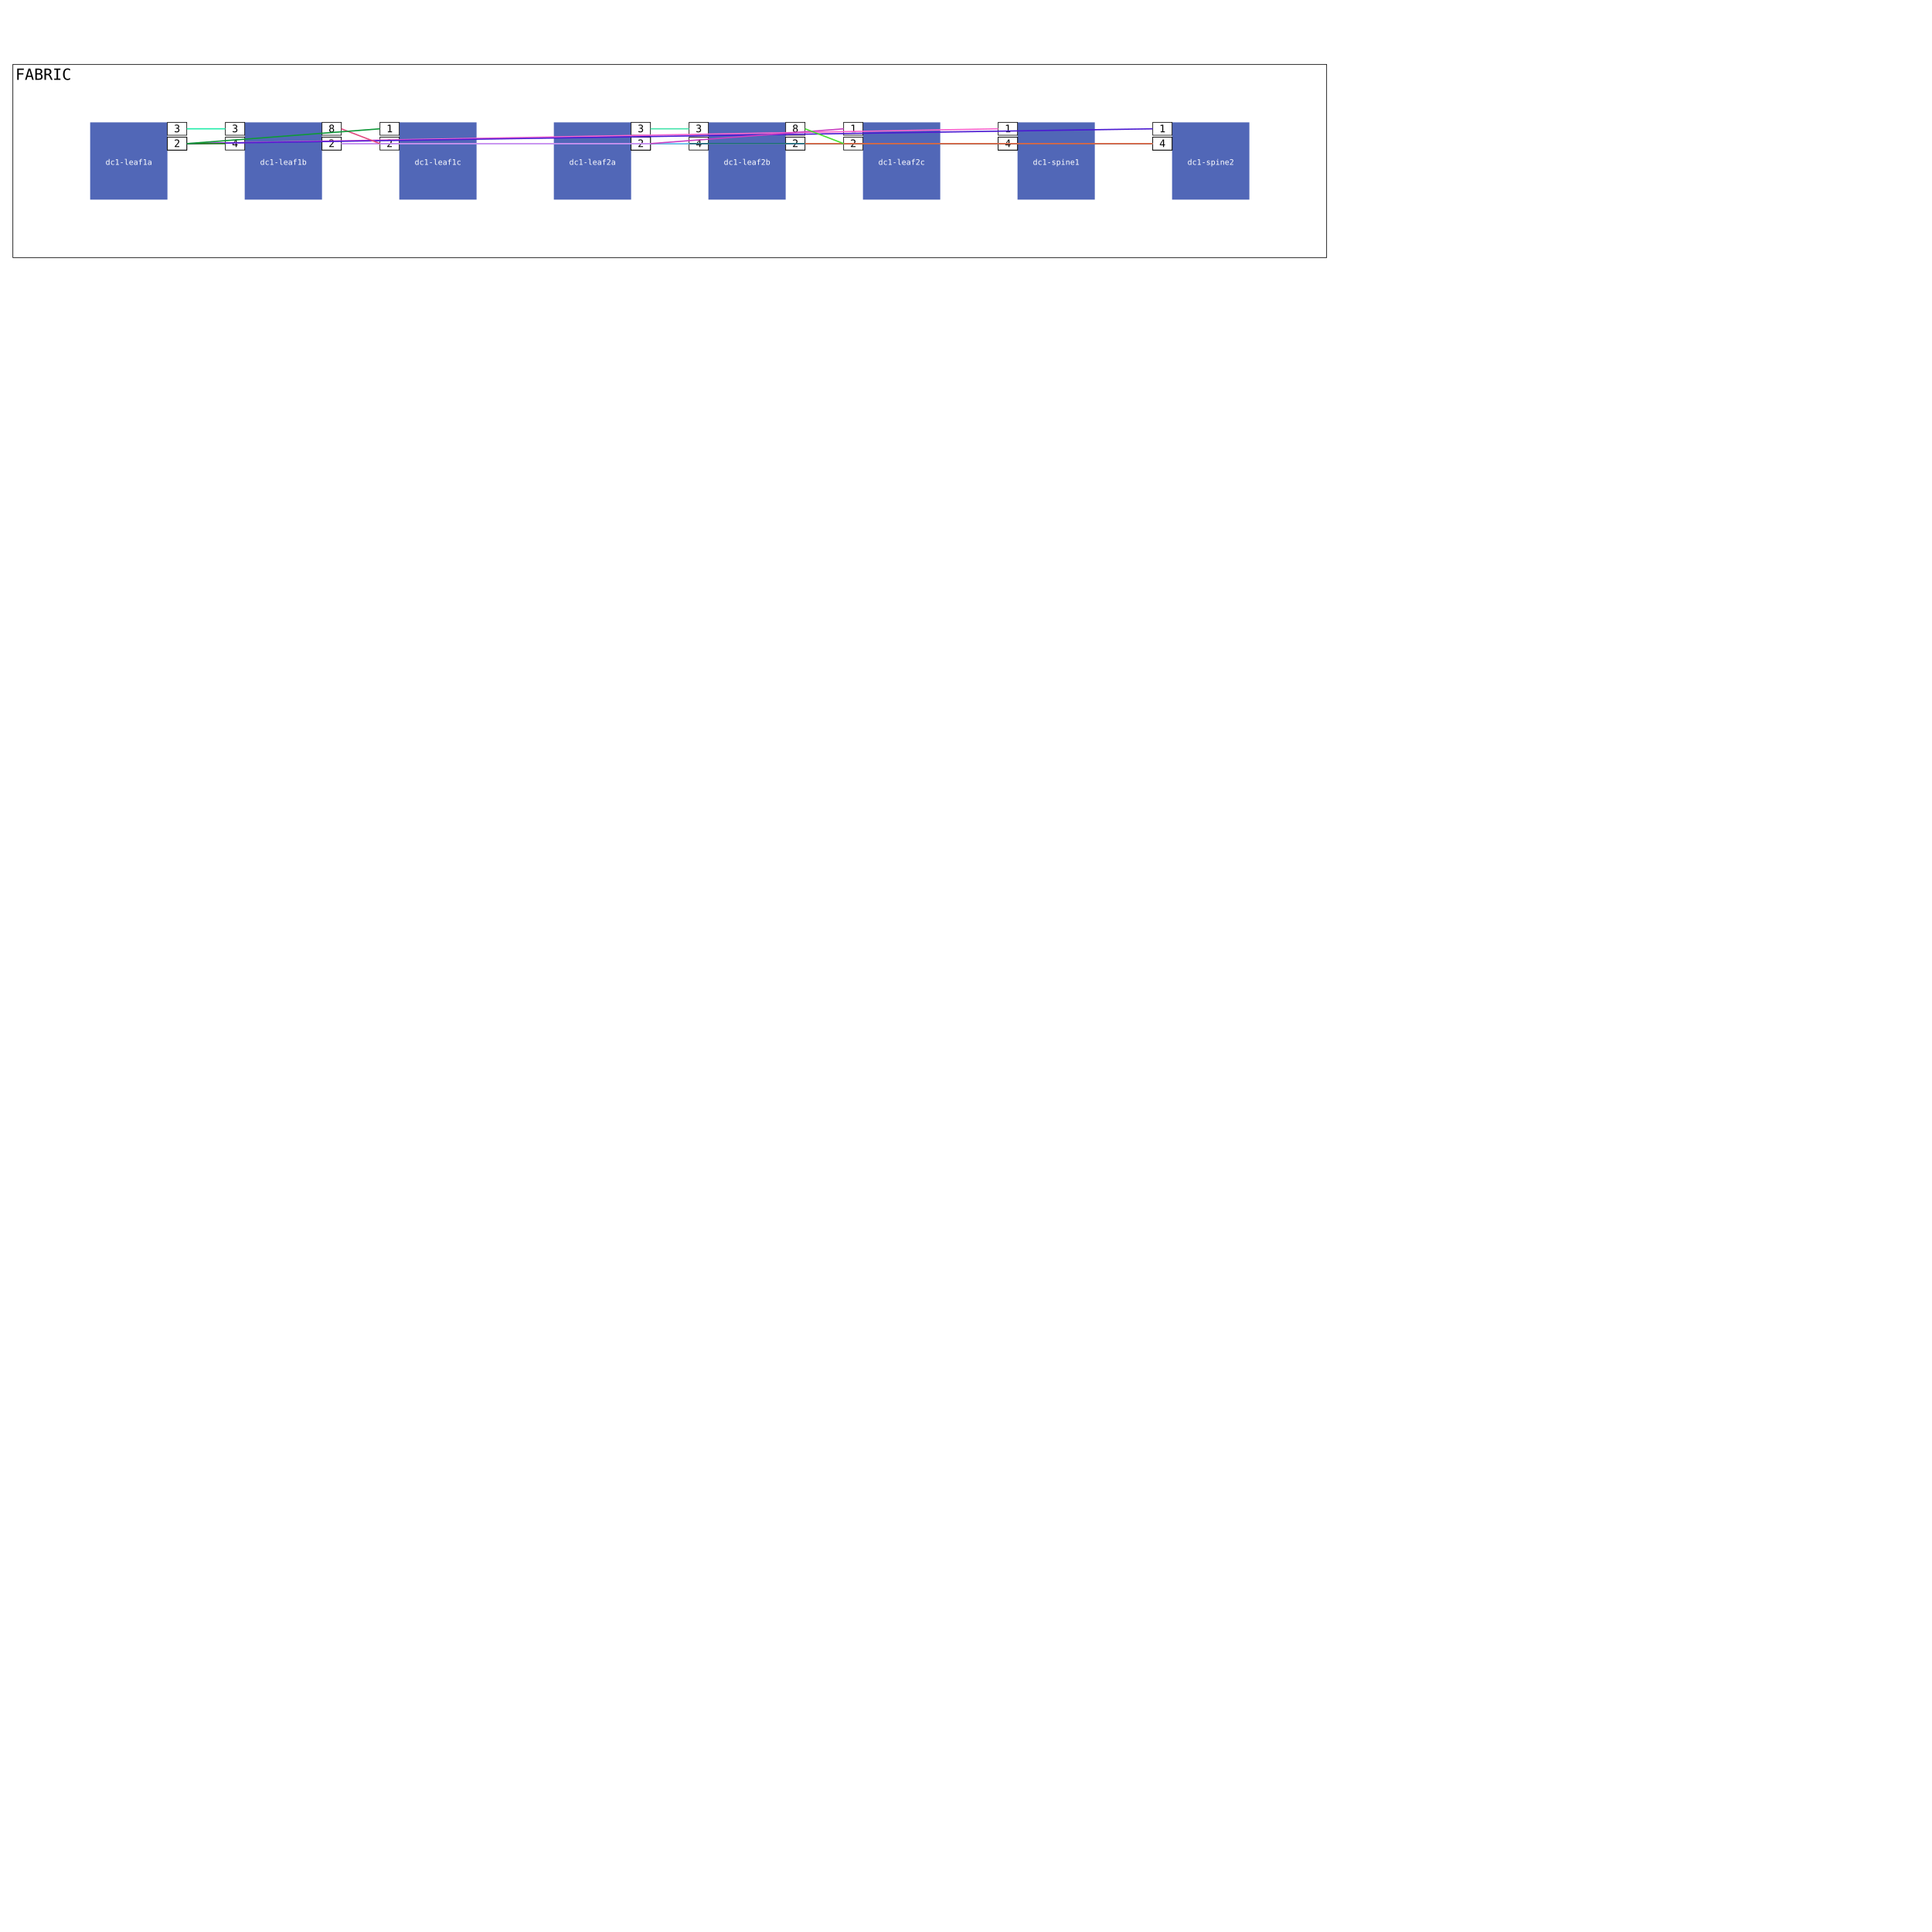
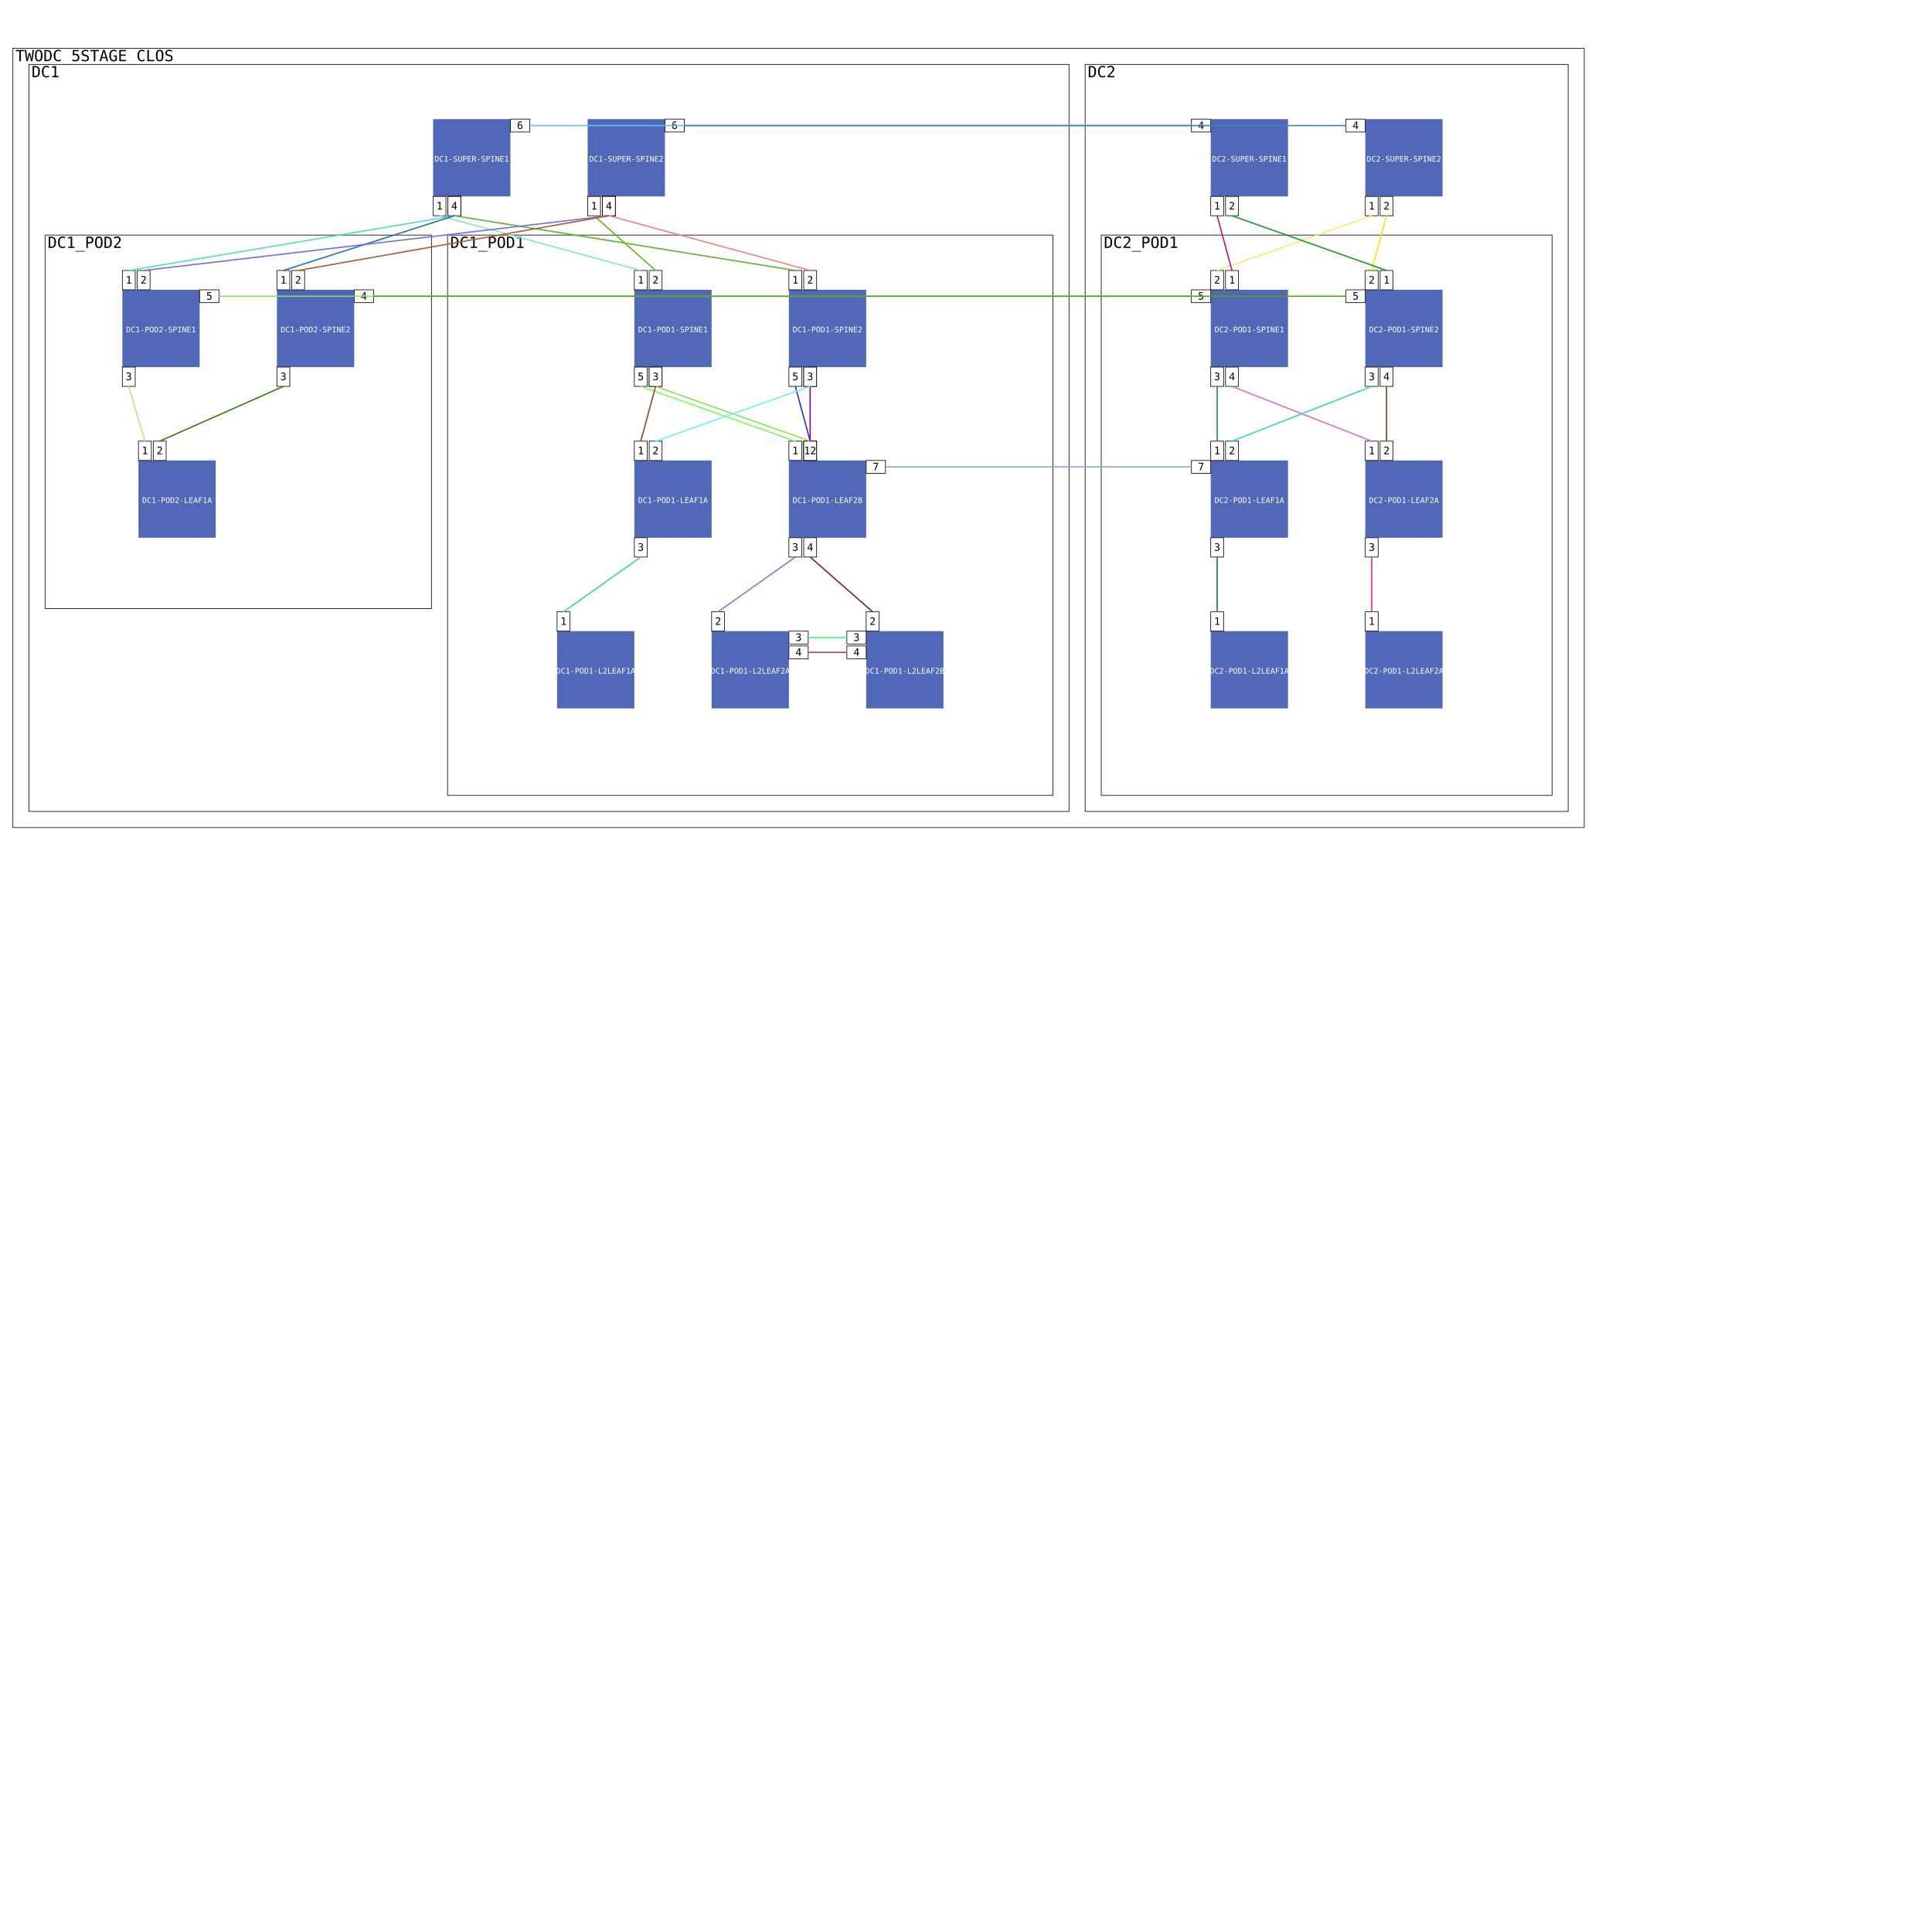
<svg xmlns="http://www.w3.org/2000/svg" width="786" height="786.0" viewBox="0 -3000 3000 3000" font-family="monospace">
  <defs>
</defs>
  <rect x="0" y="-3000" width="3000" height="3000" fill="white" />
-   <rect x="20" y="-2900.0" width="2040" height="300.0" stroke="black" fill="white" />
-   <text x="24" y="-2876" font-size="24" fill="black" dy="0em">FABRIC</text>
-   <rect x="140.0" y="-2810.0" width="120" height="120" fill="#5167B7" text="dc1-leaf1a" />
-   <text x="200.0" y="-2744.0" font-size="12" fill="white" text-anchor="middle" dy="0em">dc1-leaf1a</text>
-   <rect x="380.0" y="-2810.0" width="120" height="120" fill="#5167B7" text="dc1-leaf1b" />
-   <text x="440.0" y="-2744.0" font-size="12" fill="white" text-anchor="middle" dy="0em">dc1-leaf1b</text>
-   <rect x="620.0" y="-2810.0" width="120" height="120" fill="#5167B7" text="dc1-leaf1c" />
-   <text x="680.0" y="-2744.0" font-size="12" fill="white" text-anchor="middle" dy="0em">dc1-leaf1c</text>
-   <rect x="860.0" y="-2810.0" width="120" height="120" fill="#5167B7" text="dc1-leaf2a" />
-   <text x="920.0" y="-2744.0" font-size="12" fill="white" text-anchor="middle" dy="0em">dc1-leaf2a</text>
-   <rect x="1100.0" y="-2810.0" width="120" height="120" fill="#5167B7" text="dc1-leaf2b" />
-   <text x="1160.0" y="-2744.0" font-size="12" fill="white" text-anchor="middle" dy="0em">dc1-leaf2b</text>
-   <rect x="1340.0" y="-2810.0" width="120" height="120" fill="#5167B7" text="dc1-leaf2c" />
-   <text x="1400.0" y="-2744.0" font-size="12" fill="white" text-anchor="middle" dy="0em">dc1-leaf2c</text>
-   <rect x="1580.0" y="-2810.0" width="120" height="120" fill="#5167B7" text="dc1-spine1" />
-   <text x="1640.0" y="-2744.0" font-size="12" fill="white" text-anchor="middle" dy="0em">dc1-spine1</text>
-   <rect x="1820.0" y="-2810.0" width="120" height="120" fill="#5167B7" text="dc1-spine2" />
-   <text x="1880.0" y="-2744.0" font-size="12" fill="white" text-anchor="middle" dy="0em">dc1-spine2</text>
-   <rect x="1550.0" y="-2810.0" width="30" height="20" fill="white" stroke="black" />
-   <text x="1565.0" y="-2794.667" font-size="16" fill="black" text-anchor="middle" dy="0em">1</text>
-   <rect x="1550.0" y="-2787.0" width="30" height="20" fill="white" stroke="black" />
-   <text x="1565.0" y="-2771.667" font-size="16" fill="black" text-anchor="middle" dy="0em">2</text>
-   <rect x="1550.0" y="-2787.0" width="30" height="20" fill="white" stroke="black" />
-   <text x="1565.0" y="-2771.667" font-size="16" fill="black" text-anchor="middle" dy="0em">3</text>
-   <rect x="1550.0" y="-2787.0" width="30" height="20" fill="white" stroke="black" />
-   <text x="1565.0" y="-2771.667" font-size="16" fill="black" text-anchor="middle" dy="0em">4</text>
-   <rect x="1790.0" y="-2810.0" width="30" height="20" fill="white" stroke="black" />
-   <text x="1805.0" y="-2794.667" font-size="16" fill="black" text-anchor="middle" dy="0em">1</text>
-   <rect x="1790.0" y="-2787.0" width="30" height="20" fill="white" stroke="black" />
-   <text x="1805.0" y="-2771.667" font-size="16" fill="black" text-anchor="middle" dy="0em">2</text>
-   <rect x="1790.0" y="-2787.0" width="30" height="20" fill="white" stroke="black" />
-   <text x="1805.0" y="-2771.667" font-size="16" fill="black" text-anchor="middle" dy="0em">3</text>
-   <rect x="1790.0" y="-2787.0" width="30" height="20" fill="white" stroke="black" />
-   <text x="1805.0" y="-2771.667" font-size="16" fill="black" text-anchor="middle" dy="0em">4</text>
-   <rect x="500.0" y="-2810.0" width="30" height="20" fill="white" stroke="black" />
-   <text x="515.0" y="-2794.667" font-size="16" fill="black" text-anchor="middle" dy="0em">8</text>
-   <rect x="500.0" y="-2787.0" width="30" height="20" fill="white" stroke="black" />
-   <text x="515.0" y="-2771.667" font-size="16" fill="black" text-anchor="middle" dy="0em">1</text>
-   <rect x="500.0" y="-2787.0" width="30" height="20" fill="white" stroke="black" />
-   <text x="515.0" y="-2771.667" font-size="16" fill="black" text-anchor="middle" dy="0em">2</text>
-   <rect x="350.0" y="-2810.0" width="30" height="20" fill="white" stroke="black" />
-   <text x="365.0" y="-2794.667" font-size="16" fill="black" text-anchor="middle" dy="0em">3</text>
-   <rect x="350.0" y="-2787.0" width="30" height="20" fill="white" stroke="black" />
-   <text x="365.0" y="-2771.667" font-size="16" fill="black" text-anchor="middle" dy="0em">4</text>
-   <rect x="590.0" y="-2810.0" width="30" height="20" fill="white" stroke="black" />
-   <text x="605.0" y="-2794.667" font-size="16" fill="black" text-anchor="middle" dy="0em">1</text>
-   <rect x="590.0" y="-2787.0" width="30" height="20" fill="white" stroke="black" />
-   <text x="605.0" y="-2771.667" font-size="16" fill="black" text-anchor="middle" dy="0em">2</text>
-   <rect x="260.0" y="-2810.0" width="30" height="20" fill="white" stroke="black" />
-   <text x="275.0" y="-2794.667" font-size="16" fill="black" text-anchor="middle" dy="0em">3</text>
-   <rect x="260.0" y="-2787.0" width="30" height="20" fill="white" stroke="black" />
-   <text x="275.0" y="-2771.667" font-size="16" fill="black" text-anchor="middle" dy="0em">4</text>
-   <rect x="260.0" y="-2787.0" width="30" height="20" fill="white" stroke="black" />
-   <text x="275.0" y="-2771.667" font-size="16" fill="black" text-anchor="middle" dy="0em">8</text>
-   <rect x="260.0" y="-2787.0" width="30" height="20" fill="white" stroke="black" />
-   <text x="275.0" y="-2771.667" font-size="16" fill="black" text-anchor="middle" dy="0em">1</text>
-   <rect x="260.0" y="-2787.0" width="30" height="20" fill="white" stroke="black" />
-   <text x="275.0" y="-2771.667" font-size="16" fill="black" text-anchor="middle" dy="0em">2</text>
-   <rect x="980.0" y="-2810.0" width="30" height="20" fill="white" stroke="black" />
-   <text x="995.0" y="-2794.667" font-size="16" fill="black" text-anchor="middle" dy="0em">3</text>
-   <rect x="980.0" y="-2787.0" width="30" height="20" fill="white" stroke="black" />
-   <text x="995.0" y="-2771.667" font-size="16" fill="black" text-anchor="middle" dy="0em">4</text>
-   <rect x="980.0" y="-2787.0" width="30" height="20" fill="white" stroke="black" />
-   <text x="995.0" y="-2771.667" font-size="16" fill="black" text-anchor="middle" dy="0em">8</text>
-   <rect x="980.0" y="-2787.0" width="30" height="20" fill="white" stroke="black" />
-   <text x="995.0" y="-2771.667" font-size="16" fill="black" text-anchor="middle" dy="0em">1</text>
-   <rect x="980.0" y="-2787.0" width="30" height="20" fill="white" stroke="black" />
-   <text x="995.0" y="-2771.667" font-size="16" fill="black" text-anchor="middle" dy="0em">2</text>
-   <rect x="1220.0" y="-2810.0" width="30" height="20" fill="white" stroke="black" />
-   <text x="1235.0" y="-2794.667" font-size="16" fill="black" text-anchor="middle" dy="0em">8</text>
-   <rect x="1220.0" y="-2787.0" width="30" height="20" fill="white" stroke="black" />
-   <text x="1235.0" y="-2771.667" font-size="16" fill="black" text-anchor="middle" dy="0em">1</text>
-   <rect x="1220.0" y="-2787.0" width="30" height="20" fill="white" stroke="black" />
-   <text x="1235.0" y="-2771.667" font-size="16" fill="black" text-anchor="middle" dy="0em">2</text>
-   <rect x="1070.0" y="-2810.0" width="30" height="20" fill="white" stroke="black" />
-   <text x="1085.0" y="-2794.667" font-size="16" fill="black" text-anchor="middle" dy="0em">3</text>
-   <rect x="1070.0" y="-2787.0" width="30" height="20" fill="white" stroke="black" />
-   <text x="1085.0" y="-2771.667" font-size="16" fill="black" text-anchor="middle" dy="0em">4</text>
-   <rect x="1310.0" y="-2810.0" width="30" height="20" fill="white" stroke="black" />
-   <text x="1325.0" y="-2794.667" font-size="16" fill="black" text-anchor="middle" dy="0em">1</text>
-   <rect x="1310.0" y="-2787.0" width="30" height="20" fill="white" stroke="black" />
-   <text x="1325.0" y="-2771.667" font-size="16" fill="black" text-anchor="middle" dy="0em">2</text>
-   <path d="M1550.0,-2800.0 L290.0,-2777.0" stroke="hsl(318,96%,69%)" stroke-width="2" />
-   <path d="M1550.0,-2777.0 L530.0,-2777.0" stroke="hsl(226,53%,69%)" stroke-width="2" />
-   <path d="M1550.0,-2777.0 L1010.0,-2777.0" stroke="hsl(325,50%,69%)" stroke-width="2" />
-   <path d="M1550.0,-2777.0 L1250.0,-2777.0" stroke="hsl(116,77%,44%)" stroke-width="2" />
-   <path d="M1790.0,-2800.0 L290.0,-2777.0" stroke="hsl(256,78%,46%)" stroke-width="2" />
-   <path d="M1790.0,-2777.0 L530.0,-2777.0" stroke="hsl(279,78%,75%)" stroke-width="2" />
-   <path d="M1790.0,-2777.0 L1010.0,-2777.0" stroke="hsl(183,68%,27%)" stroke-width="2" />
-   <path d="M1790.0,-2777.0 L1250.0,-2777.0" stroke="hsl(14,75%,57%)" stroke-width="2" />
-   <path d="M350.0,-2800.0 L290.0,-2800.0" stroke="hsl(160,85%,54%)" stroke-width="2" />
-   <path d="M350.0,-2777.0 L290.0,-2777.0" stroke="hsl(115,69%,28%)" stroke-width="2" />
-   <path d="M530.0,-2800.0 L590.0,-2777.0" stroke="hsl(339,72%,59%)" stroke-width="2" />
-   <path d="M590.0,-2800.0 L290.0,-2777.0" stroke="hsl(138,81%,33%)" stroke-width="2" />
-   <path d="M1010.0,-2800.0 L1070.0,-2800.0" stroke="hsl(159,74%,58%)" stroke-width="2" />
-   <path d="M1010.0,-2777.0 L1070.0,-2777.0" stroke="hsl(200,93%,73%)" stroke-width="2" />
-   <path d="M1010.0,-2777.0 L1310.0,-2800.0" stroke="hsl(303,56%,52%)" stroke-width="2" />
-   <path d="M1250.0,-2800.0 L1310.0,-2777.0" stroke="hsl(112,72%,53%)" stroke-width="2" />
+   <rect x="20" y="-2925" width="2440" height="1210" stroke="black" fill="white" />
+   <text x="24" y="-2905" font-size="24" fill="black" dy="0em">TWODC_5STAGE_CLOS</text>
+   <rect x="45" y="-2900" width="1615" height="1160" stroke="black" fill="white" />
+   <text x="49" y="-2880" font-size="24" fill="black" dy="0em">DC1</text>
+   <rect x="70" y="-2635" width="600" height="580" stroke="black" fill="white" />
+   <text x="74" y="-2615" font-size="24" fill="black" dy="0em">DC1_POD2</text>
+   <rect x="215.0" y="-2285.0" width="120" height="120" fill="#5167B7" text="DC1-POD2-LEAF1A" />
+   <text x="275.0" y="-2219.0" font-size="12" fill="white" text-anchor="middle" dy="0em">DC1-POD2-LEAF1A</text>
+   <rect x="190.0" y="-2550.0" width="120" height="120" fill="#5167B7" text="DC1-POD2-SPINE1" />
+   <text x="250.0" y="-2484.0" font-size="12" fill="white" text-anchor="middle" dy="0em">DC1-POD2-SPINE1</text>
+   <rect x="430.0" y="-2550.0" width="120" height="120" fill="#5167B7" text="DC1-POD2-SPINE2" />
+   <text x="490.0" y="-2484.0" font-size="12" fill="white" text-anchor="middle" dy="0em">DC1-POD2-SPINE2</text>
+   <rect x="695" y="-2635" width="940" height="870" stroke="black" fill="white" />
+   <text x="699" y="-2615" font-size="24" fill="black" dy="0em">DC1_POD1</text>
+   <rect x="865.0" y="-2020.0" width="120" height="120" fill="#5167B7" text="DC1-POD1-L2LEAF1A" />
+   <text x="925.0" y="-1954.0" font-size="12" fill="white" text-anchor="middle" dy="0em">DC1-POD1-L2LEAF1A</text>
+   <rect x="1105.0" y="-2020.0" width="120" height="120" fill="#5167B7" text="DC1-POD1-L2LEAF2A" />
+   <text x="1165.0" y="-1954.0" font-size="12" fill="white" text-anchor="middle" dy="0em">DC1-POD1-L2LEAF2A</text>
+   <rect x="1345.0" y="-2020.0" width="120" height="120" fill="#5167B7" text="DC1-POD1-L2LEAF2B" />
+   <text x="1405.0" y="-1954.0" font-size="12" fill="white" text-anchor="middle" dy="0em">DC1-POD1-L2LEAF2B</text>
+   <rect x="985.0" y="-2285.0" width="120" height="120" fill="#5167B7" text="DC1-POD1-LEAF1A" />
+   <text x="1045.0" y="-2219.0" font-size="12" fill="white" text-anchor="middle" dy="0em">DC1-POD1-LEAF1A</text>
+   <rect x="1225.0" y="-2285.0" width="120" height="120" fill="#5167B7" text="DC1-POD1-LEAF2B" />
+   <text x="1285.0" y="-2219.0" font-size="12" fill="white" text-anchor="middle" dy="0em">DC1-POD1-LEAF2B</text>
+   <rect x="985.0" y="-2550.0" width="120" height="120" fill="#5167B7" text="DC1-POD1-SPINE1" />
+   <text x="1045.0" y="-2484.0" font-size="12" fill="white" text-anchor="middle" dy="0em">DC1-POD1-SPINE1</text>
+   <rect x="1225.0" y="-2550.0" width="120" height="120" fill="#5167B7" text="DC1-POD1-SPINE2" />
+   <text x="1285.0" y="-2484.0" font-size="12" fill="white" text-anchor="middle" dy="0em">DC1-POD1-SPINE2</text>
+   <rect x="672.5" y="-2815.0" width="120" height="120" fill="#5167B7" text="DC1-SUPER-SPINE1" />
+   <text x="732.5" y="-2749.0" font-size="12" fill="white" text-anchor="middle" dy="0em">DC1-SUPER-SPINE1</text>
+   <rect x="912.5" y="-2815.0" width="120" height="120" fill="#5167B7" text="DC1-SUPER-SPINE2" />
+   <text x="972.5" y="-2749.0" font-size="12" fill="white" text-anchor="middle" dy="0em">DC1-SUPER-SPINE2</text>
+   <rect x="1685" y="-2900" width="750" height="1160" stroke="black" fill="white" />
+   <text x="1689" y="-2880" font-size="24" fill="black" dy="0em">DC2</text>
+   <rect x="1710" y="-2635" width="700" height="870" stroke="black" fill="white" />
+   <text x="1714" y="-2615" font-size="24" fill="black" dy="0em">DC2_POD1</text>
+   <rect x="1880.0" y="-2020.0" width="120" height="120" fill="#5167B7" text="DC2-POD1-L2LEAF1A" />
+   <text x="1940.0" y="-1954.0" font-size="12" fill="white" text-anchor="middle" dy="0em">DC2-POD1-L2LEAF1A</text>
+   <rect x="2120.0" y="-2020.0" width="120" height="120" fill="#5167B7" text="DC2-POD1-L2LEAF2A" />
+   <text x="2180.0" y="-1954.0" font-size="12" fill="white" text-anchor="middle" dy="0em">DC2-POD1-L2LEAF2A</text>
+   <rect x="1880.0" y="-2285.0" width="120" height="120" fill="#5167B7" text="DC2-POD1-LEAF1A" />
+   <text x="1940.0" y="-2219.0" font-size="12" fill="white" text-anchor="middle" dy="0em">DC2-POD1-LEAF1A</text>
+   <rect x="2120.0" y="-2285.0" width="120" height="120" fill="#5167B7" text="DC2-POD1-LEAF2A" />
+   <text x="2180.0" y="-2219.0" font-size="12" fill="white" text-anchor="middle" dy="0em">DC2-POD1-LEAF2A</text>
+   <rect x="1880.0" y="-2550.0" width="120" height="120" fill="#5167B7" text="DC2-POD1-SPINE1" />
+   <text x="1940.0" y="-2484.0" font-size="12" fill="white" text-anchor="middle" dy="0em">DC2-POD1-SPINE1</text>
+   <rect x="2120.0" y="-2550.0" width="120" height="120" fill="#5167B7" text="DC2-POD1-SPINE2" />
+   <text x="2180.0" y="-2484.0" font-size="12" fill="white" text-anchor="middle" dy="0em">DC2-POD1-SPINE2</text>
+   <rect x="1880.0" y="-2815.0" width="120" height="120" fill="#5167B7" text="DC2-SUPER-SPINE1" />
+   <text x="1940.0" y="-2749.0" font-size="12" fill="white" text-anchor="middle" dy="0em">DC2-SUPER-SPINE1</text>
+   <rect x="2120.0" y="-2815.0" width="120" height="120" fill="#5167B7" text="DC2-SUPER-SPINE2" />
+   <text x="2180.0" y="-2749.0" font-size="12" fill="white" text-anchor="middle" dy="0em">DC2-SUPER-SPINE2</text>
+   <rect x="672.5" y="-2695.0" width="20" height="30" fill="white" stroke="black" />
+   <text x="682.5" y="-2674.667" font-size="16" fill="black" text-anchor="middle" dy="0em">1</text>
+   <rect x="695.5" y="-2695.0" width="20" height="30" fill="white" stroke="black" />
+   <text x="705.5" y="-2674.667" font-size="16" fill="black" text-anchor="middle" dy="0em">2</text>
+   <rect x="695.5" y="-2695.0" width="20" height="30" fill="white" stroke="black" />
+   <text x="705.5" y="-2674.667" font-size="16" fill="black" text-anchor="middle" dy="0em">3</text>
+   <rect x="695.5" y="-2695.0" width="20" height="30" fill="white" stroke="black" />
+   <text x="705.5" y="-2674.667" font-size="16" fill="black" text-anchor="middle" dy="0em">4</text>
+   <rect x="792.5" y="-2815.0" width="30" height="20" fill="white" stroke="black" />
+   <text x="807.5" y="-2799.667" font-size="16" fill="black" text-anchor="middle" dy="0em">6</text>
+   <rect x="912.5" y="-2695.0" width="20" height="30" fill="white" stroke="black" />
+   <text x="922.5" y="-2674.667" font-size="16" fill="black" text-anchor="middle" dy="0em">1</text>
+   <rect x="935.5" y="-2695.0" width="20" height="30" fill="white" stroke="black" />
+   <text x="945.5" y="-2674.667" font-size="16" fill="black" text-anchor="middle" dy="0em">2</text>
+   <rect x="935.5" y="-2695.0" width="20" height="30" fill="white" stroke="black" />
+   <text x="945.5" y="-2674.667" font-size="16" fill="black" text-anchor="middle" dy="0em">3</text>
+   <rect x="935.5" y="-2695.0" width="20" height="30" fill="white" stroke="black" />
+   <text x="945.5" y="-2674.667" font-size="16" fill="black" text-anchor="middle" dy="0em">4</text>
+   <rect x="1032.5" y="-2815.0" width="30" height="20" fill="white" stroke="black" />
+   <text x="1047.5" y="-2799.667" font-size="16" fill="black" text-anchor="middle" dy="0em">6</text>
+   <rect x="2120.0" y="-2695.0" width="20" height="30" fill="white" stroke="black" />
+   <text x="2130.0" y="-2674.667" font-size="16" fill="black" text-anchor="middle" dy="0em">1</text>
+   <rect x="2143.0" y="-2695.0" width="20" height="30" fill="white" stroke="black" />
+   <text x="2153.0" y="-2674.667" font-size="16" fill="black" text-anchor="middle" dy="0em">2</text>
+   <rect x="2090.0" y="-2815.0" width="30" height="20" fill="white" stroke="black" />
+   <text x="2105.0" y="-2799.667" font-size="16" fill="black" text-anchor="middle" dy="0em">4</text>
+   <rect x="1880.0" y="-2695.0" width="20" height="30" fill="white" stroke="black" />
+   <text x="1890.0" y="-2674.667" font-size="16" fill="black" text-anchor="middle" dy="0em">1</text>
+   <rect x="1903.0" y="-2695.0" width="20" height="30" fill="white" stroke="black" />
+   <text x="1913.0" y="-2674.667" font-size="16" fill="black" text-anchor="middle" dy="0em">2</text>
+   <rect x="1850.0" y="-2815.0" width="30" height="20" fill="white" stroke="black" />
+   <text x="1865.0" y="-2799.667" font-size="16" fill="black" text-anchor="middle" dy="0em">4</text>
+   <rect x="985.0" y="-2580.0" width="20" height="30" fill="white" stroke="black" />
+   <text x="995.0" y="-2559.667" font-size="16" fill="black" text-anchor="middle" dy="0em">1</text>
+   <rect x="1008.0" y="-2580.0" width="20" height="30" fill="white" stroke="black" />
+   <text x="1018.0" y="-2559.667" font-size="16" fill="black" text-anchor="middle" dy="0em">2</text>
+   <rect x="985.0" y="-2430.0" width="20" height="30" fill="white" stroke="black" />
+   <text x="995.0" y="-2409.667" font-size="16" fill="black" text-anchor="middle" dy="0em">5</text>
+   <rect x="1008.0" y="-2430.0" width="20" height="30" fill="white" stroke="black" />
+   <text x="1018.0" y="-2409.667" font-size="16" fill="black" text-anchor="middle" dy="0em">8</text>
+   <rect x="1008.0" y="-2430.0" width="20" height="30" fill="white" stroke="black" />
+   <text x="1018.0" y="-2409.667" font-size="16" fill="black" text-anchor="middle" dy="0em">3</text>
+   <rect x="1225.0" y="-2580.0" width="20" height="30" fill="white" stroke="black" />
+   <text x="1235.0" y="-2559.667" font-size="16" fill="black" text-anchor="middle" dy="0em">1</text>
+   <rect x="1248.0" y="-2580.0" width="20" height="30" fill="white" stroke="black" />
+   <text x="1258.0" y="-2559.667" font-size="16" fill="black" text-anchor="middle" dy="0em">2</text>
+   <rect x="1225.0" y="-2430.0" width="20" height="30" fill="white" stroke="black" />
+   <text x="1235.0" y="-2409.667" font-size="16" fill="black" text-anchor="middle" dy="0em">5</text>
+   <rect x="1248.0" y="-2430.0" width="20" height="30" fill="white" stroke="black" />
+   <text x="1258.0" y="-2409.667" font-size="16" fill="black" text-anchor="middle" dy="0em">8</text>
+   <rect x="1248.0" y="-2430.0" width="20" height="30" fill="white" stroke="black" />
+   <text x="1258.0" y="-2409.667" font-size="16" fill="black" text-anchor="middle" dy="0em">3</text>
+   <rect x="190.0" y="-2580.0" width="20" height="30" fill="white" stroke="black" />
+   <text x="200.0" y="-2559.667" font-size="16" fill="black" text-anchor="middle" dy="0em">1</text>
+   <rect x="213.0" y="-2580.0" width="20" height="30" fill="white" stroke="black" />
+   <text x="223.0" y="-2559.667" font-size="16" fill="black" text-anchor="middle" dy="0em">2</text>
+   <rect x="190.0" y="-2430.0" width="20" height="30" fill="white" stroke="black" />
+   <text x="200.0" y="-2409.667" font-size="16" fill="black" text-anchor="middle" dy="0em">3</text>
+   <rect x="310.0" y="-2550.0" width="30" height="20" fill="white" stroke="black" />
+   <text x="325.0" y="-2534.667" font-size="16" fill="black" text-anchor="middle" dy="0em">5</text>
+   <rect x="430.0" y="-2580.0" width="20" height="30" fill="white" stroke="black" />
+   <text x="440.0" y="-2559.667" font-size="16" fill="black" text-anchor="middle" dy="0em">1</text>
+   <rect x="453.0" y="-2580.0" width="20" height="30" fill="white" stroke="black" />
+   <text x="463.0" y="-2559.667" font-size="16" fill="black" text-anchor="middle" dy="0em">2</text>
+   <rect x="430.0" y="-2430.0" width="20" height="30" fill="white" stroke="black" />
+   <text x="440.0" y="-2409.667" font-size="16" fill="black" text-anchor="middle" dy="0em">3</text>
+   <rect x="550.0" y="-2550.0" width="30" height="20" fill="white" stroke="black" />
+   <text x="565.0" y="-2534.667" font-size="16" fill="black" text-anchor="middle" dy="0em">4</text>
+   <rect x="1880.0" y="-2580.0" width="20" height="30" fill="white" stroke="black" />
+   <text x="1890.0" y="-2559.667" font-size="16" fill="black" text-anchor="middle" dy="0em">2</text>
+   <rect x="1903.0" y="-2580.0" width="20" height="30" fill="white" stroke="black" />
+   <text x="1913.0" y="-2559.667" font-size="16" fill="black" text-anchor="middle" dy="0em">1</text>
+   <rect x="1880.0" y="-2430.0" width="20" height="30" fill="white" stroke="black" />
+   <text x="1890.0" y="-2409.667" font-size="16" fill="black" text-anchor="middle" dy="0em">3</text>
+   <rect x="1903.0" y="-2430.0" width="20" height="30" fill="white" stroke="black" />
+   <text x="1913.0" y="-2409.667" font-size="16" fill="black" text-anchor="middle" dy="0em">4</text>
+   <rect x="1850.0" y="-2550.0" width="30" height="20" fill="white" stroke="black" />
+   <text x="1865.0" y="-2534.667" font-size="16" fill="black" text-anchor="middle" dy="0em">5</text>
+   <rect x="2120.0" y="-2580.0" width="20" height="30" fill="white" stroke="black" />
+   <text x="2130.0" y="-2559.667" font-size="16" fill="black" text-anchor="middle" dy="0em">2</text>
+   <rect x="2143.0" y="-2580.0" width="20" height="30" fill="white" stroke="black" />
+   <text x="2153.0" y="-2559.667" font-size="16" fill="black" text-anchor="middle" dy="0em">1</text>
+   <rect x="2120.0" y="-2430.0" width="20" height="30" fill="white" stroke="black" />
+   <text x="2130.0" y="-2409.667" font-size="16" fill="black" text-anchor="middle" dy="0em">3</text>
+   <rect x="2143.0" y="-2430.0" width="20" height="30" fill="white" stroke="black" />
+   <text x="2153.0" y="-2409.667" font-size="16" fill="black" text-anchor="middle" dy="0em">4</text>
+   <rect x="2090.0" y="-2550.0" width="30" height="20" fill="white" stroke="black" />
+   <text x="2105.0" y="-2534.667" font-size="16" fill="black" text-anchor="middle" dy="0em">5</text>
+   <rect x="985.0" y="-2315.0" width="20" height="30" fill="white" stroke="black" />
+   <text x="995.0" y="-2294.667" font-size="16" fill="black" text-anchor="middle" dy="0em">1</text>
+   <rect x="1008.0" y="-2315.0" width="20" height="30" fill="white" stroke="black" />
+   <text x="1018.0" y="-2294.667" font-size="16" fill="black" text-anchor="middle" dy="0em">2</text>
+   <rect x="985.0" y="-2165.0" width="20" height="30" fill="white" stroke="black" />
+   <text x="995.0" y="-2144.667" font-size="16" fill="black" text-anchor="middle" dy="0em">3</text>
+   <rect x="1225.0" y="-2315.0" width="20" height="30" fill="white" stroke="black" />
+   <text x="1235.0" y="-2294.667" font-size="16" fill="black" text-anchor="middle" dy="0em">1</text>
+   <rect x="1248.0" y="-2315.0" width="20" height="30" fill="white" stroke="black" />
+   <text x="1258.0" y="-2294.667" font-size="16" fill="black" text-anchor="middle" dy="0em">2</text>
+   <rect x="1248.0" y="-2315.0" width="20" height="30" fill="white" stroke="black" />
+   <text x="1258.0" y="-2294.667" font-size="16" fill="black" text-anchor="middle" dy="0em">11</text>
+   <rect x="1248.0" y="-2315.0" width="20" height="30" fill="white" stroke="black" />
+   <text x="1258.0" y="-2294.667" font-size="16" fill="black" text-anchor="middle" dy="0em">12</text>
+   <rect x="1225.0" y="-2165.0" width="20" height="30" fill="white" stroke="black" />
+   <text x="1235.0" y="-2144.667" font-size="16" fill="black" text-anchor="middle" dy="0em">3</text>
+   <rect x="1248.0" y="-2165.0" width="20" height="30" fill="white" stroke="black" />
+   <text x="1258.0" y="-2144.667" font-size="16" fill="black" text-anchor="middle" dy="0em">4</text>
+   <rect x="1345.0" y="-2285.0" width="30" height="20" fill="white" stroke="black" />
+   <text x="1360.0" y="-2269.667" font-size="16" fill="black" text-anchor="middle" dy="0em">7</text>
+   <rect x="215.0" y="-2315.0" width="20" height="30" fill="white" stroke="black" />
+   <text x="225.0" y="-2294.667" font-size="16" fill="black" text-anchor="middle" dy="0em">1</text>
+   <rect x="238.0" y="-2315.0" width="20" height="30" fill="white" stroke="black" />
+   <text x="248.0" y="-2294.667" font-size="16" fill="black" text-anchor="middle" dy="0em">2</text>
+   <rect x="1880.0" y="-2315.0" width="20" height="30" fill="white" stroke="black" />
+   <text x="1890.0" y="-2294.667" font-size="16" fill="black" text-anchor="middle" dy="0em">1</text>
+   <rect x="1903.0" y="-2315.0" width="20" height="30" fill="white" stroke="black" />
+   <text x="1913.0" y="-2294.667" font-size="16" fill="black" text-anchor="middle" dy="0em">2</text>
+   <rect x="1880.0" y="-2165.0" width="20" height="30" fill="white" stroke="black" />
+   <text x="1890.0" y="-2144.667" font-size="16" fill="black" text-anchor="middle" dy="0em">3</text>
+   <rect x="1850.0" y="-2285.0" width="30" height="20" fill="white" stroke="black" />
+   <text x="1865.0" y="-2269.667" font-size="16" fill="black" text-anchor="middle" dy="0em">7</text>
+   <rect x="2120.0" y="-2315.0" width="20" height="30" fill="white" stroke="black" />
+   <text x="2130.0" y="-2294.667" font-size="16" fill="black" text-anchor="middle" dy="0em">1</text>
+   <rect x="2143.0" y="-2315.0" width="20" height="30" fill="white" stroke="black" />
+   <text x="2153.0" y="-2294.667" font-size="16" fill="black" text-anchor="middle" dy="0em">2</text>
+   <rect x="2120.0" y="-2165.0" width="20" height="30" fill="white" stroke="black" />
+   <text x="2130.0" y="-2144.667" font-size="16" fill="black" text-anchor="middle" dy="0em">3</text>
+   <rect x="865.0" y="-2050.0" width="20" height="30" fill="white" stroke="black" />
+   <text x="875.0" y="-2029.667" font-size="16" fill="black" text-anchor="middle" dy="0em">1</text>
+   <rect x="1105.0" y="-2050.0" width="20" height="30" fill="white" stroke="black" />
+   <text x="1115.0" y="-2029.667" font-size="16" fill="black" text-anchor="middle" dy="0em">2</text>
+   <rect x="1225.0" y="-2020.0" width="30" height="20" fill="white" stroke="black" />
+   <text x="1240.0" y="-2004.667" font-size="16" fill="black" text-anchor="middle" dy="0em">3</text>
+   <rect x="1225.0" y="-1997.0" width="30" height="20" fill="white" stroke="black" />
+   <text x="1240.0" y="-1981.667" font-size="16" fill="black" text-anchor="middle" dy="0em">4</text>
+   <rect x="1345.0" y="-2050.0" width="20" height="30" fill="white" stroke="black" />
+   <text x="1355.0" y="-2029.667" font-size="16" fill="black" text-anchor="middle" dy="0em">2</text>
+   <rect x="1315.0" y="-2020.0" width="30" height="20" fill="white" stroke="black" />
+   <text x="1330.0" y="-2004.667" font-size="16" fill="black" text-anchor="middle" dy="0em">3</text>
+   <rect x="1315.0" y="-1997.0" width="30" height="20" fill="white" stroke="black" />
+   <text x="1330.0" y="-1981.667" font-size="16" fill="black" text-anchor="middle" dy="0em">4</text>
+   <rect x="1880.0" y="-2050.0" width="20" height="30" fill="white" stroke="black" />
+   <text x="1890.0" y="-2029.667" font-size="16" fill="black" text-anchor="middle" dy="0em">1</text>
+   <rect x="2120.0" y="-2050.0" width="20" height="30" fill="white" stroke="black" />
+   <text x="2130.0" y="-2029.667" font-size="16" fill="black" text-anchor="middle" dy="0em">1</text>
+   <path d="M682.5,-2665.0 L995.0,-2580.0" stroke="hsl(150,82%,71%)" stroke-width="2" />
+   <path d="M705.5,-2665.0 L1235.0,-2580.0" stroke="hsl(95,70%,42%)" stroke-width="2" />
+   <path d="M705.5,-2665.0 L200.0,-2580.0" stroke="hsl(161,73%,60%)" stroke-width="2" />
+   <path d="M705.5,-2665.0 L440.0,-2580.0" stroke="hsl(209,70%,43%)" stroke-width="2" />
+   <path d="M822.5,-2805.0 L1850.0,-2805.0" stroke="hsl(196,81%,64%)" stroke-width="2" />
+   <path d="M922.5,-2665.0 L1018.0,-2580.0" stroke="hsl(94,93%,39%)" stroke-width="2" />
+   <path d="M945.5,-2665.0 L1258.0,-2580.0" stroke="hsl(359,93%,74%)" stroke-width="2" />
+   <path d="M945.5,-2665.0 L223.0,-2580.0" stroke="hsl(243,93%,70%)" stroke-width="2" />
+   <path d="M945.5,-2665.0 L463.0,-2580.0" stroke="hsl(22,56%,43%)" stroke-width="2" />
+   <path d="M1062.5,-2805.0 L2090.0,-2805.0" stroke="hsl(199,53%,44%)" stroke-width="2" />
+   <path d="M200.0,-2400.0 L225.0,-2315.0" stroke="hsl(91,75%,71%)" stroke-width="2" />
+   <path d="M340.0,-2540.0 L1850.0,-2540.0" stroke="hsl(104,65%,64%)" stroke-width="2" />
+   <path d="M440.0,-2400.0 L248.0,-2315.0" stroke="hsl(96,87%,26%)" stroke-width="2" />
+   <path d="M580.0,-2540.0 L2090.0,-2540.0" stroke="hsl(88,76%,35%)" stroke-width="2" />
+   <path d="M1235.0,-2315.0 L995.0,-2400.0" stroke="hsl(112,100%,69%)" stroke-width="2" />
+   <path d="M1258.0,-2315.0 L1235.0,-2400.0" stroke="hsl(249,76%,51%)" stroke-width="2" />
+   <path d="M1235.0,-2135.0 L1115.0,-2050.0" stroke="hsl(271,58%,63%)" stroke-width="2" />
+   <path d="M1258.0,-2135.0 L1355.0,-2050.0" stroke="hsl(322,64%,28%)" stroke-width="2" />
+   <path d="M1258.0,-2315.0 L1018.0,-2400.0" stroke="hsl(95,72%,60%)" stroke-width="2" />
+   <path d="M1258.0,-2315.0 L1258.0,-2400.0" stroke="hsl(286,96%,35%)" stroke-width="2" />
+   <path d="M1375.0,-2275.0 L1850.0,-2275.0" stroke="hsl(224,69%,73%)" stroke-width="2" />
+   <path d="M1315.0,-2010.0 L1255.0,-2010.0" stroke="hsl(142,92%,62%)" stroke-width="2" />
+   <path d="M1315.0,-1987.0 L1255.0,-1987.0" stroke="hsl(2,54%,52%)" stroke-width="2" />
+   <path d="M875.0,-2050.0 L995.0,-2135.0" stroke="hsl(144,73%,54%)" stroke-width="2" />
+   <path d="M995.0,-2315.0 L1018.0,-2400.0" stroke="hsl(31,67%,31%)" stroke-width="2" />
+   <path d="M1018.0,-2315.0 L1258.0,-2400.0" stroke="hsl(181,89%,70%)" stroke-width="2" />
+   <path d="M2130.0,-2665.0 L1890.0,-2580.0" stroke="hsl(55,88%,70%)" stroke-width="2" />
+   <path d="M2153.0,-2665.0 L2130.0,-2580.0" stroke="hsl(54,96%,51%)" stroke-width="2" />
+   <path d="M1890.0,-2665.0 L1913.0,-2580.0" stroke="hsl(320,76%,40%)" stroke-width="2" />
+   <path d="M1913.0,-2665.0 L2153.0,-2580.0" stroke="hsl(126,74%,35%)" stroke-width="2" />
+   <path d="M1890.0,-2315.0 L1890.0,-2400.0" stroke="hsl(181,58%,33%)" stroke-width="2" />
+   <path d="M1913.0,-2315.0 L2130.0,-2400.0" stroke="hsl(167,68%,53%)" stroke-width="2" />
+   <path d="M1890.0,-2135.0 L1890.0,-2050.0" stroke="hsl(160,98%,26%)" stroke-width="2" />
+   <path d="M2130.0,-2050.0 L2130.0,-2135.0" stroke="hsl(333,96%,56%)" stroke-width="2" />
+   <path d="M1913.0,-2400.0 L2130.0,-2315.0" stroke="hsl(307,50%,64%)" stroke-width="2" />
+   <path d="M2153.0,-2400.0 L2153.0,-2315.0" stroke="hsl(35,67%,25%)" stroke-width="2" />
</svg>
